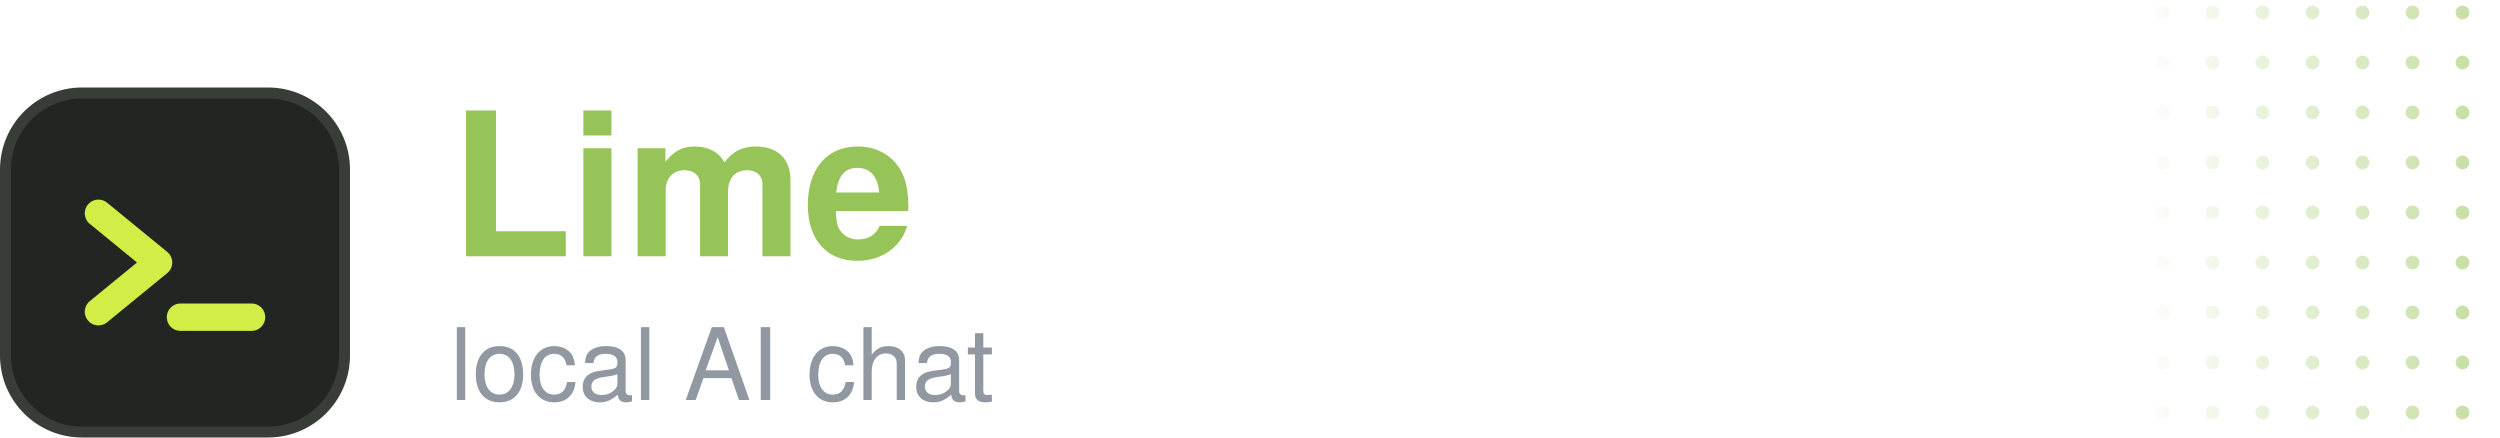
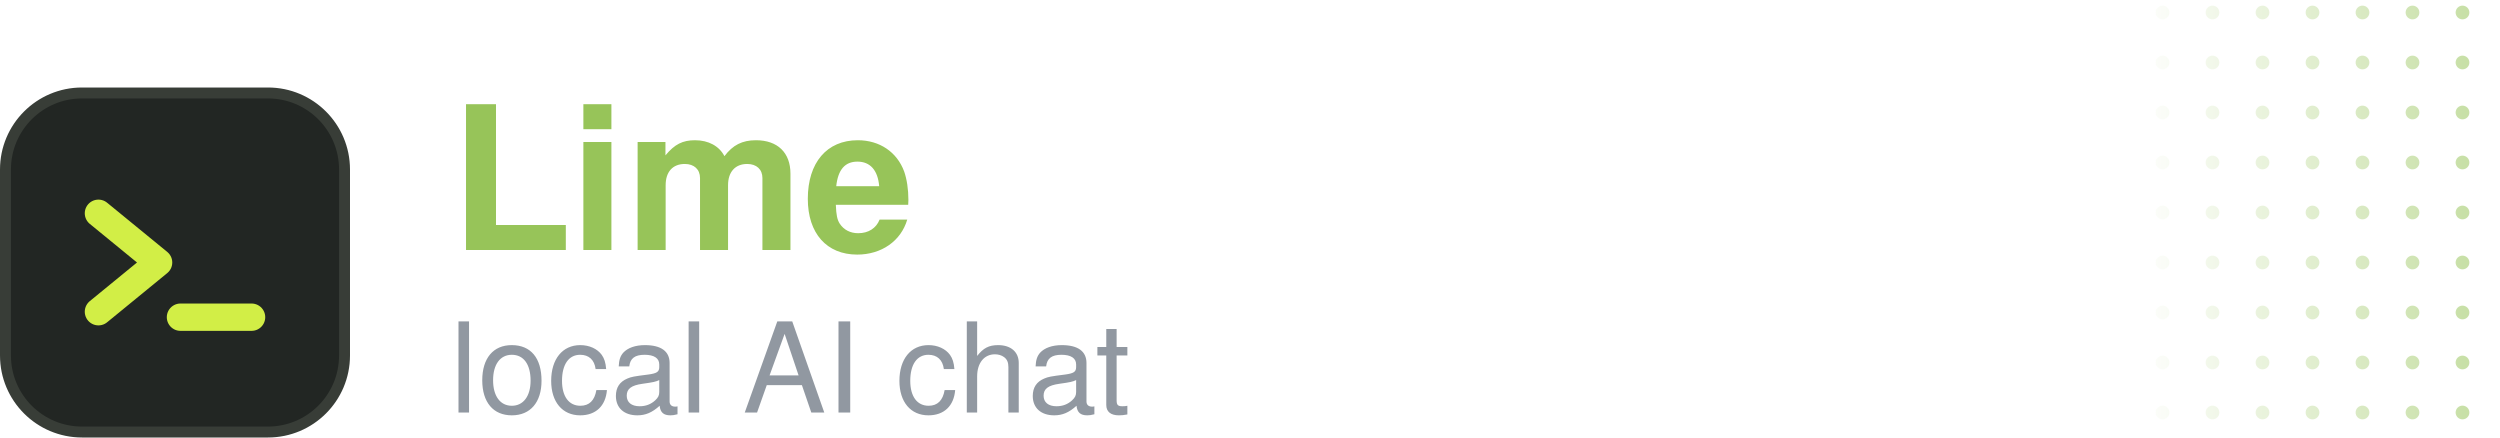
<svg xmlns="http://www.w3.org/2000/svg" width="400" height="70" viewBox="0 0 400 70">
  <style>.d{animation:b 1.4s infinite ease-in-out}.d2{animation-delay:.2s}.d3{animation-delay:.4s}@keyframes b{0%,80%,100%{opacity:.3}40%{opacity:1}}@media (prefers-reduced-motion:reduce){.d{animation:none}}</style>
  <defs>
    <pattern id="p" width="8" height="8" patternUnits="userSpaceOnUse">
      <circle cx="2" cy="2" r="1.1" fill="#97c459" />
    </pattern>
    <linearGradient id="g">
      <stop offset=".85" stop-color="#fff" stop-opacity="0" />
      <stop offset="1" stop-color="#fff" stop-opacity=".6" />
    </linearGradient>
    <mask id="m">
      <rect width="400" height="70" fill="url(#g)" />
    </mask>
  </defs>
  <rect width="400" height="70" fill="url(#p)" mask="url(#m)" />
  <g transform="translate(0 14) scale(.875)">
    <rect x="1" y="1" width="62" height="62" rx="14" fill="#222623" stroke="#383d37" stroke-width="2" />
    <g fill="none" stroke="#d2ee46" stroke-width="5" stroke-linecap="round" stroke-linejoin="round">
      <polyline points="18,23 29,32 18,41" />
      <line x1="33" y1="42" x2="46" y2="42" />
    </g>
  </g>
-   <text x="72" y="41" style="font:600 32px -apple-system, BlinkMacSystemFont, 'Segoe UI', Helvetica, Arial, sans-serif" fill="#97c459">Lime</text>
-   <text x="72" y="64" style="font:400 16px -apple-system, BlinkMacSystemFont, 'Segoe UI', Helvetica, Arial, sans-serif" fill="#9198a1">local AI chat</text>
+   <text x="72" y="40" style="font:600 32px -apple-system, BlinkMacSystemFont, 'Segoe UI', Helvetica, Arial, sans-serif" fill="#97c459">Lime</text>
+   <text x="72" y="66" style="font:400 20px -apple-system, BlinkMacSystemFont, 'Segoe UI', Helvetica, Arial, sans-serif" fill="#9198a1">local AI chat</text>
</svg>
